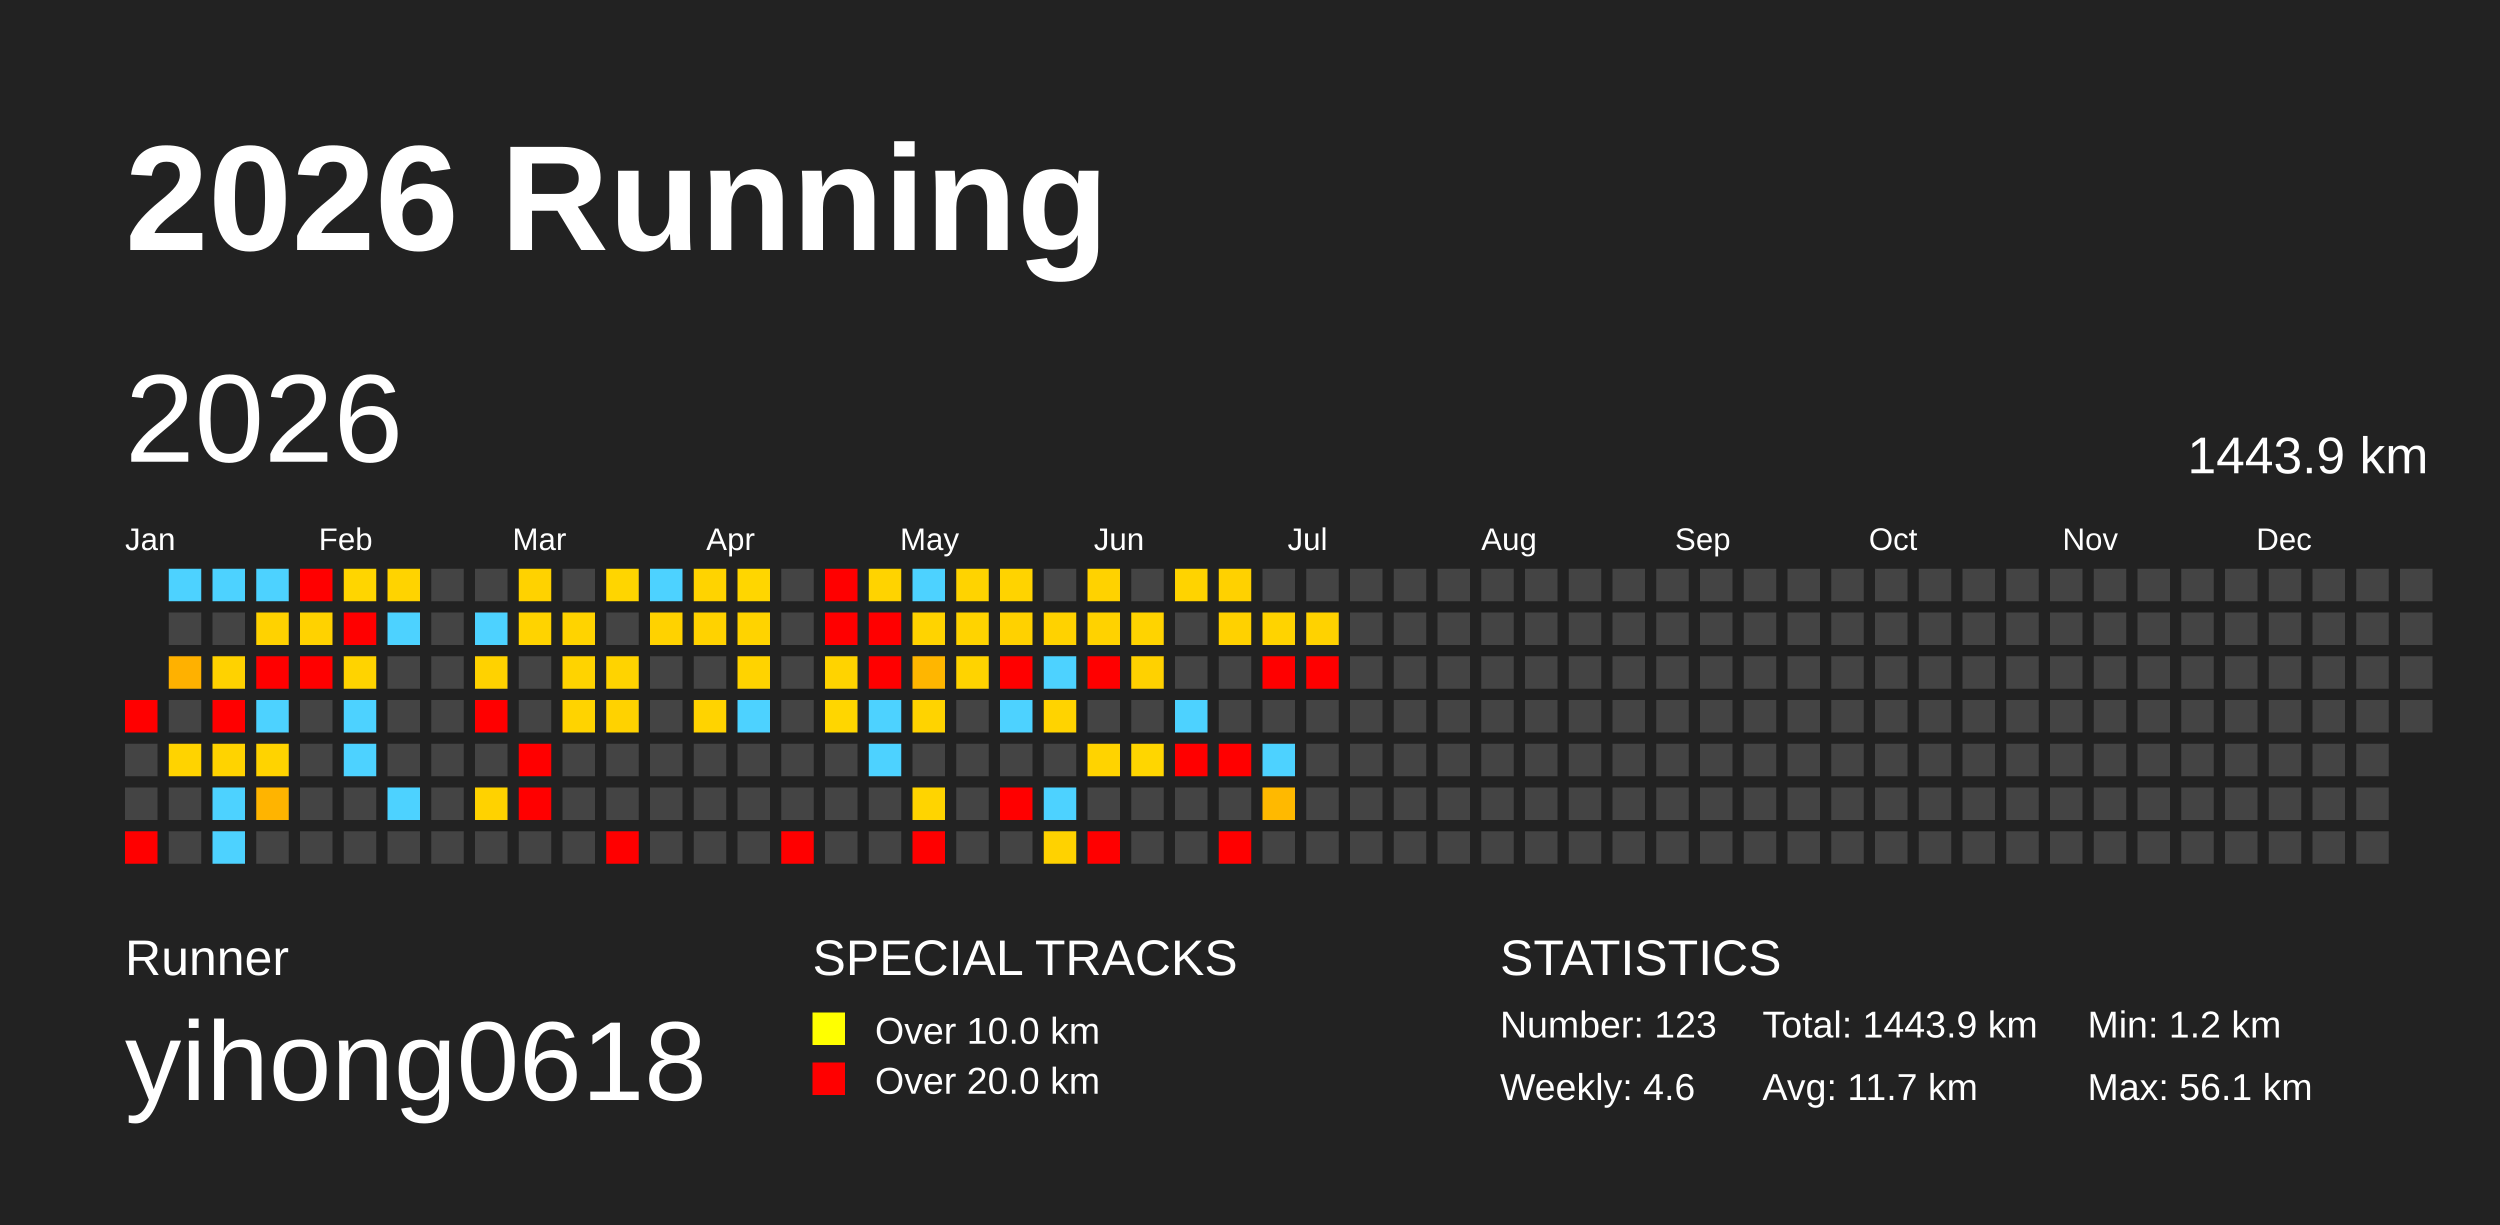
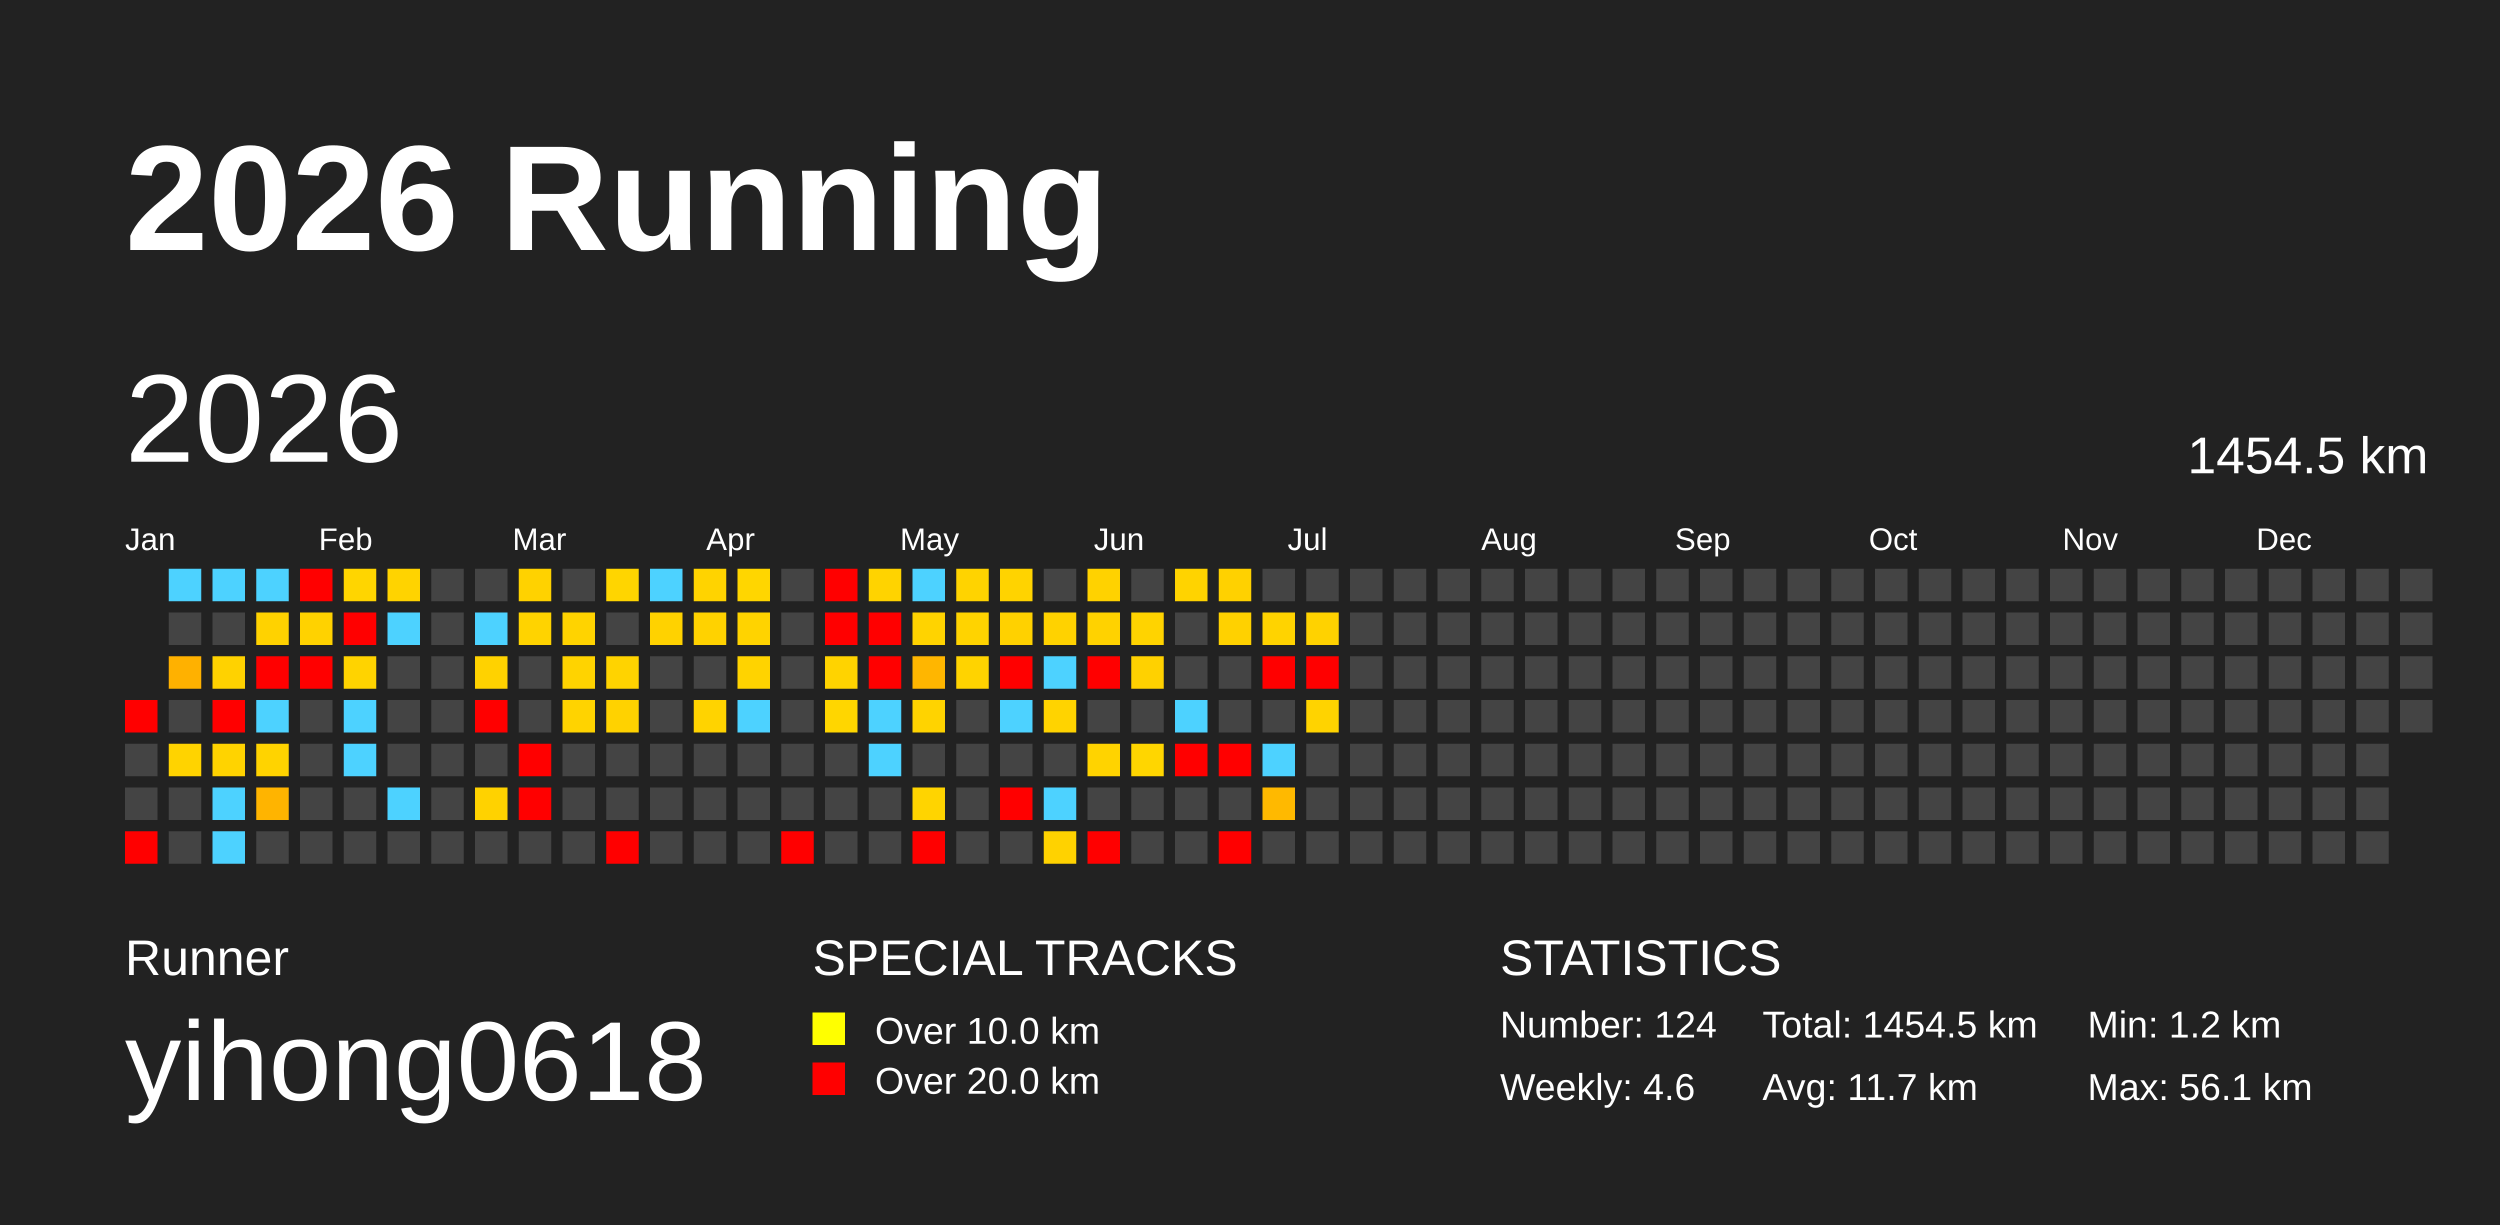
<svg xmlns="http://www.w3.org/2000/svg" baseProfile="full" height="98mm" version="1.1" viewBox="0,0,200,98" width="200mm">
  <defs />
  <rect fill="#222222" height="98" width="200" x="0" y="0" />
  <text fill="#FFFFFF" style="font-size:12px; font-family:Arial; font-weight:bold;" x="10" y="20">2026 Running</text>
  <text fill="#FFFFFF" style="font-size:4px; font-family:Arial" x="10" y="78">Runner</text>
  <text fill="#FFFFFF" style="font-size:9px; font-family:Arial" x="10" y="88">yihong0618</text>
  <text fill="#FFFFFF" style="font-size:4px; font-family:Arial" x="65" y="78">SPECIAL TRACKS</text>
  <rect fill="yellow" height="2.6" width="2.6" x="65" y="81" />
  <text fill="#FFFFFF" style="font-size:3px; font-family:Arial" x="70" y="83.5">Over 10.0 km</text>
  <rect fill="red" height="2.6" width="2.6" x="65" y="85" />
  <text fill="#FFFFFF" style="font-size:3px; font-family:Arial" x="70" y="87.5">Over 20.0 km</text>
  <text fill="#FFFFFF" style="font-size:4px; font-family:Arial" x="120" y="78">STATISTICS</text>
-   <text fill="#FFFFFF" style="font-size:3px; font-family:Arial" x="120" y="83">Number: 123</text>
+   <text fill="#FFFFFF" style="font-size:3px; font-family:Arial" x="120" y="83">Number: 124</text>
  <text fill="#FFFFFF" style="font-size:3px; font-family:Arial" x="120" y="88">Weekly: 4.6</text>
-   <text fill="#FFFFFF" style="font-size:3px; font-family:Arial" x="141" y="83">Total: 1443.9 km</text>
+   <text fill="#FFFFFF" style="font-size:3px; font-family:Arial" x="141" y="83">Total: 1454.5 km</text>
  <text fill="#FFFFFF" style="font-size:3px; font-family:Arial" x="141" y="88">Avg: 11.7 km</text>
  <text fill="#FFFFFF" style="font-size:3px; font-family:Arial" x="167" y="83">Min: 1.2 km</text>
  <text fill="#FFFFFF" style="font-size:3px; font-family:Arial" x="167" y="88">Max: 56.1 km</text>
  <text dominant-baseline="hanging" fill="#FFFFFF" style="font-size:10.0px; font-family:Arial;" x="10" y="30">2026</text>
-   <text dominant-baseline="hanging" fill="#FFFFFF" style="font-size:4.125px; font-family:Arial;" x="175" y="35">1443.9 km</text>
+   <text dominant-baseline="hanging" fill="#FFFFFF" style="font-size:4.125px; font-family:Arial;" x="175" y="35">1454.5 km</text>
  <text fill="#FFFFFF" style="font-size:2.5px; font-family:Arial" x="10.0" y="44">Jan</text>
  <text fill="#FFFFFF" style="font-size:2.5px; font-family:Arial" x="25.5" y="44">Feb</text>
  <text fill="#FFFFFF" style="font-size:2.5px; font-family:Arial" x="41.0" y="44">Mar</text>
  <text fill="#FFFFFF" style="font-size:2.5px; font-family:Arial" x="56.5" y="44">Apr</text>
  <text fill="#FFFFFF" style="font-size:2.5px; font-family:Arial" x="72.0" y="44">May</text>
  <text fill="#FFFFFF" style="font-size:2.5px; font-family:Arial" x="87.5" y="44">Jun</text>
  <text fill="#FFFFFF" style="font-size:2.5px; font-family:Arial" x="103.0" y="44">Jul</text>
  <text fill="#FFFFFF" style="font-size:2.5px; font-family:Arial" x="118.5" y="44">Aug</text>
  <text fill="#FFFFFF" style="font-size:2.5px; font-family:Arial" x="134.0" y="44">Sep</text>
  <text fill="#FFFFFF" style="font-size:2.5px; font-family:Arial" x="149.5" y="44">Oct</text>
  <text fill="#FFFFFF" style="font-size:2.5px; font-family:Arial" x="165.0" y="44">Nov</text>
  <text fill="#FFFFFF" style="font-size:2.5px; font-family:Arial" x="180.5" y="44">Dec</text>
  <rect fill="red" height="2.6" width="2.6" x="10.0" y="56.0" />
  <rect fill="#444444" height="2.6" width="2.6" x="10.0" y="59.5" />
  <rect fill="#444444" height="2.6" width="2.6" x="10.0" y="63.0" />
  <rect fill="red" height="2.6" width="2.6" x="10.0" y="66.5" />
  <rect fill="#4dd2ff" height="2.6" width="2.6" x="13.5" y="45.5" />
  <rect fill="#444444" height="2.6" width="2.6" x="13.5" y="49.0" />
  <rect fill="#ffb100" height="2.6" width="2.6" x="13.5" y="52.5" />
  <rect fill="#444444" height="2.6" width="2.6" x="13.5" y="56.0" />
  <rect fill="#ffd300" height="2.6" width="2.6" x="13.5" y="59.5" />
  <rect fill="#444444" height="2.6" width="2.6" x="13.5" y="63.0" />
  <rect fill="#444444" height="2.6" width="2.6" x="13.5" y="66.5" />
  <rect fill="#4dd2ff" height="2.6" width="2.6" x="17.0" y="45.5" />
  <rect fill="#444444" height="2.6" width="2.6" x="17.0" y="49.0" />
  <rect fill="#ffd200" height="2.6" width="2.6" x="17.0" y="52.5" />
  <rect fill="red" height="2.6" width="2.6" x="17.0" y="56.0" />
  <rect fill="#ffd300" height="2.6" width="2.6" x="17.0" y="59.5" />
  <rect fill="#4dd2ff" height="2.6" width="2.6" x="17.0" y="63.0" />
  <rect fill="#4dd2ff" height="2.6" width="2.6" x="17.0" y="66.5" />
  <rect fill="#4dd2ff" height="2.6" width="2.6" x="20.5" y="45.5" />
  <rect fill="#ffd200" height="2.6" width="2.6" x="20.5" y="49.0" />
  <rect fill="red" height="2.6" width="2.6" x="20.5" y="52.5" />
  <rect fill="#4dd2ff" height="2.6" width="2.6" x="20.5" y="56.0" />
  <rect fill="#ffd300" height="2.6" width="2.6" x="20.5" y="59.5" />
  <rect fill="#ffb400" height="2.6" width="2.6" x="20.5" y="63.0" />
  <rect fill="#444444" height="2.6" width="2.6" x="20.5" y="66.5" />
  <rect fill="red" height="2.6" width="2.6" x="24.0" y="45.5" />
  <rect fill="#ffd200" height="2.6" width="2.6" x="24.0" y="49.0" />
  <rect fill="red" height="2.6" width="2.6" x="24.0" y="52.5" />
  <rect fill="#444444" height="2.6" width="2.6" x="24.0" y="56.0" />
  <rect fill="#444444" height="2.6" width="2.6" x="24.0" y="59.5" />
  <rect fill="#444444" height="2.6" width="2.6" x="24.0" y="63.0" />
  <rect fill="#444444" height="2.6" width="2.6" x="24.0" y="66.5" />
  <rect fill="#ffd500" height="2.6" width="2.6" x="27.5" y="45.5" />
  <rect fill="red" height="2.6" width="2.6" x="27.5" y="49.0" />
  <rect fill="#ffd300" height="2.6" width="2.6" x="27.5" y="52.5" />
  <rect fill="#4dd2ff" height="2.6" width="2.6" x="27.5" y="56.0" />
  <rect fill="#4dd2ff" height="2.6" width="2.6" x="27.5" y="59.5" />
  <rect fill="#444444" height="2.6" width="2.6" x="27.5" y="63.0" />
  <rect fill="#444444" height="2.6" width="2.6" x="27.5" y="66.5" />
  <rect fill="#ffd300" height="2.6" width="2.6" x="31.0" y="45.5" />
  <rect fill="#4dd2ff" height="2.6" width="2.6" x="31.0" y="49.0" />
  <rect fill="#444444" height="2.6" width="2.6" x="31.0" y="52.5" />
  <rect fill="#444444" height="2.6" width="2.6" x="31.0" y="56.0" />
  <rect fill="#444444" height="2.6" width="2.6" x="31.0" y="59.5" />
  <rect fill="#4dd2ff" height="2.6" width="2.6" x="31.0" y="63.0" />
  <rect fill="#444444" height="2.6" width="2.6" x="31.0" y="66.5" />
  <rect fill="#444444" height="2.6" width="2.6" x="34.5" y="45.5" />
  <rect fill="#444444" height="2.6" width="2.6" x="34.5" y="49.0" />
  <rect fill="#444444" height="2.6" width="2.6" x="34.5" y="52.5" />
  <rect fill="#444444" height="2.6" width="2.6" x="34.5" y="56.0" />
  <rect fill="#444444" height="2.6" width="2.6" x="34.5" y="59.5" />
  <rect fill="#444444" height="2.6" width="2.6" x="34.5" y="63.0" />
  <rect fill="#444444" height="2.6" width="2.6" x="34.5" y="66.5" />
  <rect fill="#444444" height="2.6" width="2.6" x="38.0" y="45.5" />
  <rect fill="#4dd2ff" height="2.6" width="2.6" x="38.0" y="49.0" />
  <rect fill="#ffd200" height="2.6" width="2.6" x="38.0" y="52.5" />
  <rect fill="red" height="2.6" width="2.6" x="38.0" y="56.0" />
  <rect fill="#444444" height="2.6" width="2.6" x="38.0" y="59.5" />
  <rect fill="#ffd200" height="2.6" width="2.6" x="38.0" y="63.0" />
  <rect fill="#444444" height="2.6" width="2.6" x="38.0" y="66.5" />
  <rect fill="#ffd200" height="2.6" width="2.6" x="41.5" y="45.5" />
  <rect fill="#ffd300" height="2.6" width="2.6" x="41.5" y="49.0" />
  <rect fill="#444444" height="2.6" width="2.6" x="41.5" y="52.5" />
  <rect fill="#444444" height="2.6" width="2.6" x="41.5" y="56.0" />
  <rect fill="red" height="2.6" width="2.6" x="41.5" y="59.5" />
  <rect fill="red" height="2.6" width="2.6" x="41.5" y="63.0" />
  <rect fill="#444444" height="2.6" width="2.6" x="41.5" y="66.5" />
  <rect fill="#444444" height="2.6" width="2.6" x="45.0" y="45.5" />
  <rect fill="#ffd300" height="2.6" width="2.6" x="45.0" y="49.0" />
  <rect fill="#ffd300" height="2.6" width="2.6" x="45.0" y="52.5" />
  <rect fill="#ffd300" height="2.6" width="2.6" x="45.0" y="56.0" />
  <rect fill="#444444" height="2.6" width="2.6" x="45.0" y="59.5" />
  <rect fill="#444444" height="2.6" width="2.6" x="45.0" y="63.0" />
  <rect fill="#444444" height="2.6" width="2.6" x="45.0" y="66.5" />
  <rect fill="#ffd500" height="2.6" width="2.6" x="48.5" y="45.5" />
  <rect fill="#444444" height="2.6" width="2.6" x="48.5" y="49.0" />
  <rect fill="#ffd300" height="2.6" width="2.6" x="48.5" y="52.5" />
  <rect fill="#ffd200" height="2.6" width="2.6" x="48.5" y="56.0" />
  <rect fill="#444444" height="2.6" width="2.6" x="48.5" y="59.5" />
  <rect fill="#444444" height="2.6" width="2.6" x="48.5" y="63.0" />
  <rect fill="red" height="2.6" width="2.6" x="48.5" y="66.5" />
  <rect fill="#4dd2ff" height="2.6" width="2.6" x="52.0" y="45.5" />
  <rect fill="#ffd200" height="2.6" width="2.6" x="52.0" y="49.0" />
  <rect fill="#444444" height="2.6" width="2.6" x="52.0" y="52.5" />
  <rect fill="#444444" height="2.6" width="2.6" x="52.0" y="56.0" />
  <rect fill="#444444" height="2.6" width="2.6" x="52.0" y="59.5" />
  <rect fill="#444444" height="2.6" width="2.6" x="52.0" y="63.0" />
  <rect fill="#444444" height="2.6" width="2.6" x="52.0" y="66.5" />
  <rect fill="#ffd300" height="2.6" width="2.6" x="55.5" y="45.5" />
  <rect fill="#ffd200" height="2.6" width="2.6" x="55.5" y="49.0" />
  <rect fill="#444444" height="2.6" width="2.6" x="55.5" y="52.5" />
  <rect fill="#ffd300" height="2.6" width="2.6" x="55.5" y="56.0" />
  <rect fill="#444444" height="2.6" width="2.6" x="55.5" y="59.5" />
  <rect fill="#444444" height="2.6" width="2.6" x="55.5" y="63.0" />
  <rect fill="#444444" height="2.6" width="2.6" x="55.5" y="66.5" />
  <rect fill="#ffd600" height="2.6" width="2.6" x="59.0" y="45.5" />
  <rect fill="#ffd300" height="2.6" width="2.6" x="59.0" y="49.0" />
  <rect fill="#ffd300" height="2.6" width="2.6" x="59.0" y="52.5" />
  <rect fill="#4dd2ff" height="2.6" width="2.6" x="59.0" y="56.0" />
  <rect fill="#444444" height="2.6" width="2.6" x="59.0" y="59.5" />
  <rect fill="#444444" height="2.6" width="2.6" x="59.0" y="63.0" />
  <rect fill="#444444" height="2.6" width="2.6" x="59.0" y="66.5" />
  <rect fill="#444444" height="2.6" width="2.6" x="62.5" y="45.5" />
  <rect fill="#444444" height="2.6" width="2.6" x="62.5" y="49.0" />
  <rect fill="#444444" height="2.6" width="2.6" x="62.5" y="52.5" />
  <rect fill="#444444" height="2.6" width="2.6" x="62.5" y="56.0" />
  <rect fill="#444444" height="2.6" width="2.6" x="62.5" y="59.5" />
  <rect fill="#444444" height="2.6" width="2.6" x="62.5" y="63.0" />
  <rect fill="red" height="2.6" width="2.6" x="62.5" y="66.5" />
  <rect fill="red" height="2.6" width="2.6" x="66.0" y="45.5" />
  <rect fill="red" height="2.6" width="2.6" x="66.0" y="49.0" />
  <rect fill="#ffd300" height="2.6" width="2.6" x="66.0" y="52.5" />
  <rect fill="#ffd600" height="2.6" width="2.6" x="66.0" y="56.0" />
  <rect fill="#444444" height="2.6" width="2.6" x="66.0" y="59.5" />
  <rect fill="#444444" height="2.6" width="2.6" x="66.0" y="63.0" />
  <rect fill="#444444" height="2.6" width="2.6" x="66.0" y="66.5" />
  <rect fill="#ffd300" height="2.6" width="2.6" x="69.5" y="45.5" />
  <rect fill="red" height="2.6" width="2.6" x="69.5" y="49.0" />
  <rect fill="red" height="2.6" width="2.6" x="69.5" y="52.5" />
  <rect fill="#4dd2ff" height="2.6" width="2.6" x="69.5" y="56.0" />
  <rect fill="#4dd2ff" height="2.6" width="2.6" x="69.5" y="59.5" />
  <rect fill="#444444" height="2.6" width="2.6" x="69.5" y="63.0" />
  <rect fill="#444444" height="2.6" width="2.6" x="69.5" y="66.5" />
  <rect fill="#4dd2ff" height="2.6" width="2.6" x="73.0" y="45.5" />
  <rect fill="#ffd300" height="2.6" width="2.6" x="73.0" y="49.0" />
  <rect fill="#ffb600" height="2.6" width="2.6" x="73.0" y="52.5" />
  <rect fill="#ffd300" height="2.6" width="2.6" x="73.0" y="56.0" />
  <rect fill="#444444" height="2.6" width="2.6" x="73.0" y="59.5" />
  <rect fill="#ffd400" height="2.6" width="2.6" x="73.0" y="63.0" />
  <rect fill="red" height="2.6" width="2.6" x="73.0" y="66.5" />
  <rect fill="#ffd300" height="2.6" width="2.6" x="76.5" y="45.5" />
  <rect fill="#ffd300" height="2.6" width="2.6" x="76.5" y="49.0" />
  <rect fill="#ffd300" height="2.6" width="2.6" x="76.5" y="52.5" />
  <rect fill="#444444" height="2.6" width="2.6" x="76.5" y="56.0" />
  <rect fill="#444444" height="2.6" width="2.6" x="76.5" y="59.5" />
  <rect fill="#444444" height="2.6" width="2.6" x="76.5" y="63.0" />
  <rect fill="#444444" height="2.6" width="2.6" x="76.5" y="66.5" />
  <rect fill="#ffd300" height="2.6" width="2.6" x="80.0" y="45.5" />
  <rect fill="#ffd100" height="2.6" width="2.6" x="80.0" y="49.0" />
  <rect fill="red" height="2.6" width="2.6" x="80.0" y="52.5" />
  <rect fill="#4dd2ff" height="2.6" width="2.6" x="80.0" y="56.0" />
  <rect fill="#444444" height="2.6" width="2.6" x="80.0" y="59.5" />
  <rect fill="red" height="2.6" width="2.6" x="80.0" y="63.0" />
  <rect fill="#444444" height="2.6" width="2.6" x="80.0" y="66.5" />
  <rect fill="#444444" height="2.6" width="2.6" x="83.5" y="45.5" />
  <rect fill="#ffd200" height="2.6" width="2.6" x="83.5" y="49.0" />
  <rect fill="#4dd2ff" height="2.6" width="2.6" x="83.5" y="52.5" />
  <rect fill="#ffd300" height="2.6" width="2.6" x="83.5" y="56.0" />
  <rect fill="#444444" height="2.6" width="2.6" x="83.5" y="59.5" />
  <rect fill="#4dd2ff" height="2.6" width="2.6" x="83.5" y="63.0" />
  <rect fill="#ffd200" height="2.6" width="2.6" x="83.5" y="66.5" />
  <rect fill="#ffd200" height="2.6" width="2.6" x="87.0" y="45.5" />
  <rect fill="#ffd200" height="2.6" width="2.6" x="87.0" y="49.0" />
  <rect fill="red" height="2.6" width="2.6" x="87.0" y="52.5" />
  <rect fill="#444444" height="2.6" width="2.6" x="87.0" y="56.0" />
  <rect fill="#ffd300" height="2.6" width="2.6" x="87.0" y="59.5" />
  <rect fill="#444444" height="2.6" width="2.6" x="87.0" y="63.0" />
  <rect fill="red" height="2.6" width="2.6" x="87.0" y="66.5" />
  <rect fill="#444444" height="2.6" width="2.6" x="90.5" y="45.5" />
  <rect fill="#ffd300" height="2.6" width="2.6" x="90.5" y="49.0" />
  <rect fill="#ffd100" height="2.6" width="2.6" x="90.5" y="52.5" />
  <rect fill="#444444" height="2.6" width="2.6" x="90.5" y="56.0" />
  <rect fill="#ffd600" height="2.6" width="2.6" x="90.5" y="59.5" />
  <rect fill="#444444" height="2.6" width="2.6" x="90.5" y="63.0" />
  <rect fill="#444444" height="2.6" width="2.6" x="90.5" y="66.5" />
  <rect fill="#ffd300" height="2.6" width="2.6" x="94.0" y="45.5" />
  <rect fill="#444444" height="2.6" width="2.6" x="94.0" y="49.0" />
  <rect fill="#444444" height="2.6" width="2.6" x="94.0" y="52.5" />
  <rect fill="#4dd2ff" height="2.6" width="2.6" x="94.0" y="56.0" />
  <rect fill="red" height="2.6" width="2.6" x="94.0" y="59.5" />
  <rect fill="#444444" height="2.6" width="2.6" x="94.0" y="63.0" />
  <rect fill="#444444" height="2.6" width="2.6" x="94.0" y="66.5" />
  <rect fill="#ffd100" height="2.6" width="2.6" x="97.5" y="45.5" />
  <rect fill="#ffd100" height="2.6" width="2.6" x="97.5" y="49.0" />
  <rect fill="#444444" height="2.6" width="2.6" x="97.5" y="52.5" />
  <rect fill="#444444" height="2.6" width="2.6" x="97.5" y="56.0" />
  <rect fill="red" height="2.6" width="2.6" x="97.5" y="59.5" />
  <rect fill="#444444" height="2.6" width="2.6" x="97.5" y="63.0" />
  <rect fill="red" height="2.6" width="2.6" x="97.5" y="66.5" />
  <rect fill="#444444" height="2.6" width="2.6" x="101.0" y="45.5" />
  <rect fill="#ffd300" height="2.6" width="2.6" x="101.0" y="49.0" />
  <rect fill="red" height="2.6" width="2.6" x="101.0" y="52.5" />
  <rect fill="#444444" height="2.6" width="2.6" x="101.0" y="56.0" />
  <rect fill="#4dd2ff" height="2.6" width="2.6" x="101.0" y="59.5" />
  <rect fill="#ffb900" height="2.6" width="2.6" x="101.0" y="63.0" />
  <rect fill="#444444" height="2.6" width="2.6" x="101.0" y="66.5" />
  <rect fill="#444444" height="2.6" width="2.6" x="104.5" y="45.5" />
  <rect fill="#ffd200" height="2.6" width="2.6" x="104.5" y="49.0" />
  <rect fill="red" height="2.6" width="2.6" x="104.5" y="52.5" />
-   <rect fill="#444444" height="2.6" width="2.6" x="104.5" y="56.0" />
+   <rect fill="#ffd300" height="2.6" width="2.6" x="104.5" y="56.0" />
  <rect fill="#444444" height="2.6" width="2.6" x="104.5" y="59.5" />
  <rect fill="#444444" height="2.6" width="2.6" x="104.5" y="63.0" />
  <rect fill="#444444" height="2.6" width="2.6" x="104.5" y="66.5" />
  <rect fill="#444444" height="2.6" width="2.6" x="108.0" y="45.5" />
  <rect fill="#444444" height="2.6" width="2.6" x="108.0" y="49.0" />
  <rect fill="#444444" height="2.6" width="2.6" x="108.0" y="52.5" />
  <rect fill="#444444" height="2.6" width="2.6" x="108.0" y="56.0" />
  <rect fill="#444444" height="2.6" width="2.6" x="108.0" y="59.5" />
  <rect fill="#444444" height="2.6" width="2.6" x="108.0" y="63.0" />
  <rect fill="#444444" height="2.6" width="2.6" x="108.0" y="66.5" />
  <rect fill="#444444" height="2.6" width="2.6" x="111.5" y="45.5" />
  <rect fill="#444444" height="2.6" width="2.6" x="111.5" y="49.0" />
  <rect fill="#444444" height="2.6" width="2.6" x="111.5" y="52.5" />
  <rect fill="#444444" height="2.6" width="2.6" x="111.5" y="56.0" />
  <rect fill="#444444" height="2.6" width="2.6" x="111.5" y="59.5" />
  <rect fill="#444444" height="2.6" width="2.6" x="111.5" y="63.0" />
  <rect fill="#444444" height="2.6" width="2.6" x="111.5" y="66.5" />
  <rect fill="#444444" height="2.6" width="2.6" x="115.0" y="45.5" />
  <rect fill="#444444" height="2.6" width="2.6" x="115.0" y="49.0" />
  <rect fill="#444444" height="2.6" width="2.6" x="115.0" y="52.5" />
  <rect fill="#444444" height="2.6" width="2.6" x="115.0" y="56.0" />
  <rect fill="#444444" height="2.6" width="2.6" x="115.0" y="59.5" />
  <rect fill="#444444" height="2.6" width="2.6" x="115.0" y="63.0" />
  <rect fill="#444444" height="2.6" width="2.6" x="115.0" y="66.5" />
  <rect fill="#444444" height="2.6" width="2.6" x="118.5" y="45.5" />
  <rect fill="#444444" height="2.6" width="2.6" x="118.5" y="49.0" />
  <rect fill="#444444" height="2.6" width="2.6" x="118.5" y="52.5" />
  <rect fill="#444444" height="2.6" width="2.6" x="118.5" y="56.0" />
  <rect fill="#444444" height="2.6" width="2.6" x="118.5" y="59.5" />
  <rect fill="#444444" height="2.6" width="2.6" x="118.5" y="63.0" />
  <rect fill="#444444" height="2.6" width="2.6" x="118.5" y="66.5" />
  <rect fill="#444444" height="2.6" width="2.6" x="122.0" y="45.5" />
  <rect fill="#444444" height="2.6" width="2.6" x="122.0" y="49.0" />
  <rect fill="#444444" height="2.6" width="2.6" x="122.0" y="52.5" />
  <rect fill="#444444" height="2.6" width="2.6" x="122.0" y="56.0" />
  <rect fill="#444444" height="2.6" width="2.6" x="122.0" y="59.5" />
  <rect fill="#444444" height="2.6" width="2.6" x="122.0" y="63.0" />
  <rect fill="#444444" height="2.6" width="2.6" x="122.0" y="66.5" />
  <rect fill="#444444" height="2.6" width="2.6" x="125.5" y="45.5" />
  <rect fill="#444444" height="2.6" width="2.6" x="125.5" y="49.0" />
  <rect fill="#444444" height="2.6" width="2.6" x="125.5" y="52.5" />
  <rect fill="#444444" height="2.6" width="2.6" x="125.5" y="56.0" />
  <rect fill="#444444" height="2.6" width="2.6" x="125.5" y="59.5" />
  <rect fill="#444444" height="2.6" width="2.6" x="125.5" y="63.0" />
  <rect fill="#444444" height="2.6" width="2.6" x="125.5" y="66.5" />
  <rect fill="#444444" height="2.6" width="2.6" x="129.0" y="45.5" />
  <rect fill="#444444" height="2.6" width="2.6" x="129.0" y="49.0" />
  <rect fill="#444444" height="2.6" width="2.6" x="129.0" y="52.5" />
  <rect fill="#444444" height="2.6" width="2.6" x="129.0" y="56.0" />
  <rect fill="#444444" height="2.6" width="2.6" x="129.0" y="59.5" />
  <rect fill="#444444" height="2.6" width="2.6" x="129.0" y="63.0" />
  <rect fill="#444444" height="2.6" width="2.6" x="129.0" y="66.5" />
  <rect fill="#444444" height="2.6" width="2.6" x="132.5" y="45.5" />
  <rect fill="#444444" height="2.6" width="2.6" x="132.5" y="49.0" />
  <rect fill="#444444" height="2.6" width="2.6" x="132.5" y="52.5" />
  <rect fill="#444444" height="2.6" width="2.6" x="132.5" y="56.0" />
  <rect fill="#444444" height="2.6" width="2.6" x="132.5" y="59.5" />
  <rect fill="#444444" height="2.6" width="2.6" x="132.5" y="63.0" />
  <rect fill="#444444" height="2.6" width="2.6" x="132.5" y="66.5" />
  <rect fill="#444444" height="2.6" width="2.6" x="136.0" y="45.5" />
  <rect fill="#444444" height="2.6" width="2.6" x="136.0" y="49.0" />
  <rect fill="#444444" height="2.6" width="2.6" x="136.0" y="52.5" />
  <rect fill="#444444" height="2.6" width="2.6" x="136.0" y="56.0" />
  <rect fill="#444444" height="2.6" width="2.6" x="136.0" y="59.5" />
  <rect fill="#444444" height="2.6" width="2.6" x="136.0" y="63.0" />
  <rect fill="#444444" height="2.6" width="2.6" x="136.0" y="66.5" />
  <rect fill="#444444" height="2.6" width="2.6" x="139.5" y="45.5" />
  <rect fill="#444444" height="2.6" width="2.6" x="139.5" y="49.0" />
  <rect fill="#444444" height="2.6" width="2.6" x="139.5" y="52.5" />
  <rect fill="#444444" height="2.6" width="2.6" x="139.5" y="56.0" />
  <rect fill="#444444" height="2.6" width="2.6" x="139.5" y="59.5" />
  <rect fill="#444444" height="2.6" width="2.6" x="139.5" y="63.0" />
  <rect fill="#444444" height="2.6" width="2.6" x="139.5" y="66.5" />
  <rect fill="#444444" height="2.6" width="2.6" x="143.0" y="45.5" />
  <rect fill="#444444" height="2.6" width="2.6" x="143.0" y="49.0" />
  <rect fill="#444444" height="2.6" width="2.6" x="143.0" y="52.5" />
  <rect fill="#444444" height="2.6" width="2.6" x="143.0" y="56.0" />
  <rect fill="#444444" height="2.6" width="2.6" x="143.0" y="59.5" />
  <rect fill="#444444" height="2.6" width="2.6" x="143.0" y="63.0" />
  <rect fill="#444444" height="2.6" width="2.6" x="143.0" y="66.5" />
  <rect fill="#444444" height="2.6" width="2.6" x="146.5" y="45.5" />
  <rect fill="#444444" height="2.6" width="2.6" x="146.5" y="49.0" />
  <rect fill="#444444" height="2.6" width="2.6" x="146.5" y="52.5" />
  <rect fill="#444444" height="2.6" width="2.6" x="146.5" y="56.0" />
  <rect fill="#444444" height="2.6" width="2.6" x="146.5" y="59.5" />
  <rect fill="#444444" height="2.6" width="2.6" x="146.5" y="63.0" />
  <rect fill="#444444" height="2.6" width="2.6" x="146.5" y="66.5" />
  <rect fill="#444444" height="2.6" width="2.6" x="150.0" y="45.5" />
  <rect fill="#444444" height="2.6" width="2.6" x="150.0" y="49.0" />
  <rect fill="#444444" height="2.6" width="2.6" x="150.0" y="52.5" />
  <rect fill="#444444" height="2.6" width="2.6" x="150.0" y="56.0" />
  <rect fill="#444444" height="2.6" width="2.6" x="150.0" y="59.5" />
  <rect fill="#444444" height="2.6" width="2.6" x="150.0" y="63.0" />
  <rect fill="#444444" height="2.6" width="2.6" x="150.0" y="66.5" />
  <rect fill="#444444" height="2.6" width="2.6" x="153.5" y="45.5" />
  <rect fill="#444444" height="2.6" width="2.6" x="153.5" y="49.0" />
  <rect fill="#444444" height="2.6" width="2.6" x="153.5" y="52.5" />
  <rect fill="#444444" height="2.6" width="2.6" x="153.5" y="56.0" />
  <rect fill="#444444" height="2.6" width="2.6" x="153.5" y="59.5" />
  <rect fill="#444444" height="2.6" width="2.6" x="153.5" y="63.0" />
  <rect fill="#444444" height="2.6" width="2.6" x="153.5" y="66.5" />
  <rect fill="#444444" height="2.6" width="2.6" x="157.0" y="45.5" />
  <rect fill="#444444" height="2.6" width="2.6" x="157.0" y="49.0" />
  <rect fill="#444444" height="2.6" width="2.6" x="157.0" y="52.5" />
  <rect fill="#444444" height="2.6" width="2.6" x="157.0" y="56.0" />
  <rect fill="#444444" height="2.6" width="2.6" x="157.0" y="59.5" />
  <rect fill="#444444" height="2.6" width="2.6" x="157.0" y="63.0" />
  <rect fill="#444444" height="2.6" width="2.6" x="157.0" y="66.5" />
  <rect fill="#444444" height="2.6" width="2.6" x="160.5" y="45.5" />
  <rect fill="#444444" height="2.6" width="2.6" x="160.5" y="49.0" />
  <rect fill="#444444" height="2.6" width="2.6" x="160.5" y="52.5" />
  <rect fill="#444444" height="2.6" width="2.6" x="160.5" y="56.0" />
  <rect fill="#444444" height="2.6" width="2.6" x="160.5" y="59.5" />
  <rect fill="#444444" height="2.6" width="2.6" x="160.5" y="63.0" />
  <rect fill="#444444" height="2.6" width="2.6" x="160.5" y="66.5" />
  <rect fill="#444444" height="2.6" width="2.6" x="164.0" y="45.5" />
  <rect fill="#444444" height="2.6" width="2.6" x="164.0" y="49.0" />
  <rect fill="#444444" height="2.6" width="2.6" x="164.0" y="52.5" />
  <rect fill="#444444" height="2.6" width="2.6" x="164.0" y="56.0" />
  <rect fill="#444444" height="2.6" width="2.6" x="164.0" y="59.5" />
  <rect fill="#444444" height="2.6" width="2.6" x="164.0" y="63.0" />
  <rect fill="#444444" height="2.6" width="2.6" x="164.0" y="66.5" />
  <rect fill="#444444" height="2.6" width="2.6" x="167.5" y="45.5" />
  <rect fill="#444444" height="2.6" width="2.6" x="167.5" y="49.0" />
  <rect fill="#444444" height="2.6" width="2.6" x="167.5" y="52.5" />
  <rect fill="#444444" height="2.6" width="2.6" x="167.5" y="56.0" />
  <rect fill="#444444" height="2.6" width="2.6" x="167.5" y="59.5" />
  <rect fill="#444444" height="2.6" width="2.6" x="167.5" y="63.0" />
  <rect fill="#444444" height="2.6" width="2.6" x="167.5" y="66.5" />
  <rect fill="#444444" height="2.6" width="2.6" x="171.0" y="45.5" />
  <rect fill="#444444" height="2.6" width="2.6" x="171.0" y="49.0" />
  <rect fill="#444444" height="2.6" width="2.6" x="171.0" y="52.5" />
  <rect fill="#444444" height="2.6" width="2.6" x="171.0" y="56.0" />
  <rect fill="#444444" height="2.6" width="2.6" x="171.0" y="59.5" />
  <rect fill="#444444" height="2.6" width="2.6" x="171.0" y="63.0" />
  <rect fill="#444444" height="2.6" width="2.6" x="171.0" y="66.5" />
  <rect fill="#444444" height="2.6" width="2.6" x="174.5" y="45.5" />
  <rect fill="#444444" height="2.6" width="2.6" x="174.5" y="49.0" />
  <rect fill="#444444" height="2.6" width="2.6" x="174.5" y="52.5" />
  <rect fill="#444444" height="2.6" width="2.6" x="174.5" y="56.0" />
  <rect fill="#444444" height="2.6" width="2.6" x="174.5" y="59.5" />
  <rect fill="#444444" height="2.6" width="2.6" x="174.5" y="63.0" />
  <rect fill="#444444" height="2.6" width="2.6" x="174.5" y="66.5" />
  <rect fill="#444444" height="2.6" width="2.6" x="178.0" y="45.5" />
  <rect fill="#444444" height="2.6" width="2.6" x="178.0" y="49.0" />
  <rect fill="#444444" height="2.6" width="2.6" x="178.0" y="52.5" />
  <rect fill="#444444" height="2.6" width="2.6" x="178.0" y="56.0" />
  <rect fill="#444444" height="2.6" width="2.6" x="178.0" y="59.5" />
  <rect fill="#444444" height="2.6" width="2.6" x="178.0" y="63.0" />
  <rect fill="#444444" height="2.6" width="2.6" x="178.0" y="66.5" />
  <rect fill="#444444" height="2.6" width="2.6" x="181.5" y="45.5" />
  <rect fill="#444444" height="2.6" width="2.6" x="181.5" y="49.0" />
  <rect fill="#444444" height="2.6" width="2.6" x="181.5" y="52.5" />
  <rect fill="#444444" height="2.6" width="2.6" x="181.5" y="56.0" />
  <rect fill="#444444" height="2.6" width="2.6" x="181.5" y="59.5" />
  <rect fill="#444444" height="2.6" width="2.6" x="181.5" y="63.0" />
  <rect fill="#444444" height="2.6" width="2.6" x="181.5" y="66.5" />
  <rect fill="#444444" height="2.6" width="2.6" x="185.0" y="45.5" />
  <rect fill="#444444" height="2.6" width="2.6" x="185.0" y="49.0" />
  <rect fill="#444444" height="2.6" width="2.6" x="185.0" y="52.5" />
  <rect fill="#444444" height="2.6" width="2.6" x="185.0" y="56.0" />
  <rect fill="#444444" height="2.6" width="2.6" x="185.0" y="59.5" />
  <rect fill="#444444" height="2.6" width="2.6" x="185.0" y="63.0" />
  <rect fill="#444444" height="2.6" width="2.6" x="185.0" y="66.5" />
  <rect fill="#444444" height="2.6" width="2.6" x="188.5" y="45.5" />
  <rect fill="#444444" height="2.6" width="2.6" x="188.5" y="49.0" />
  <rect fill="#444444" height="2.6" width="2.6" x="188.5" y="52.5" />
  <rect fill="#444444" height="2.6" width="2.6" x="188.5" y="56.0" />
  <rect fill="#444444" height="2.6" width="2.6" x="188.5" y="59.5" />
  <rect fill="#444444" height="2.6" width="2.6" x="188.5" y="63.0" />
  <rect fill="#444444" height="2.6" width="2.6" x="188.5" y="66.5" />
  <rect fill="#444444" height="2.6" width="2.6" x="192.0" y="45.5" />
  <rect fill="#444444" height="2.6" width="2.6" x="192.0" y="49.0" />
  <rect fill="#444444" height="2.6" width="2.6" x="192.0" y="52.5" />
  <rect fill="#444444" height="2.6" width="2.6" x="192.0" y="56.0" />
</svg>
